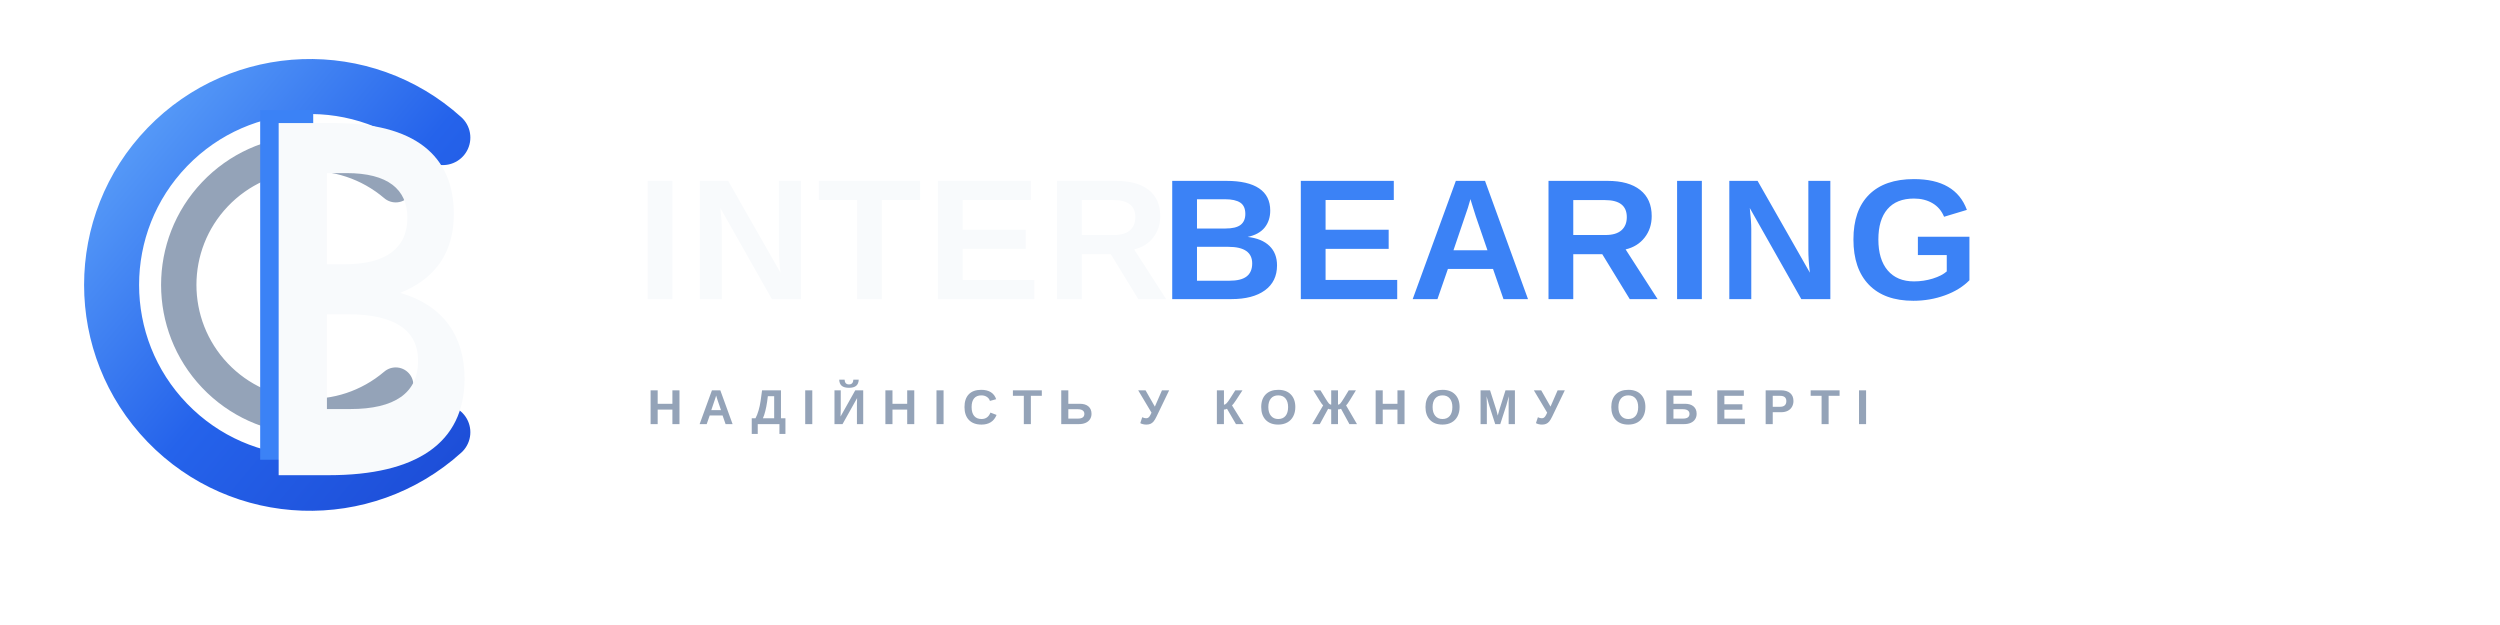
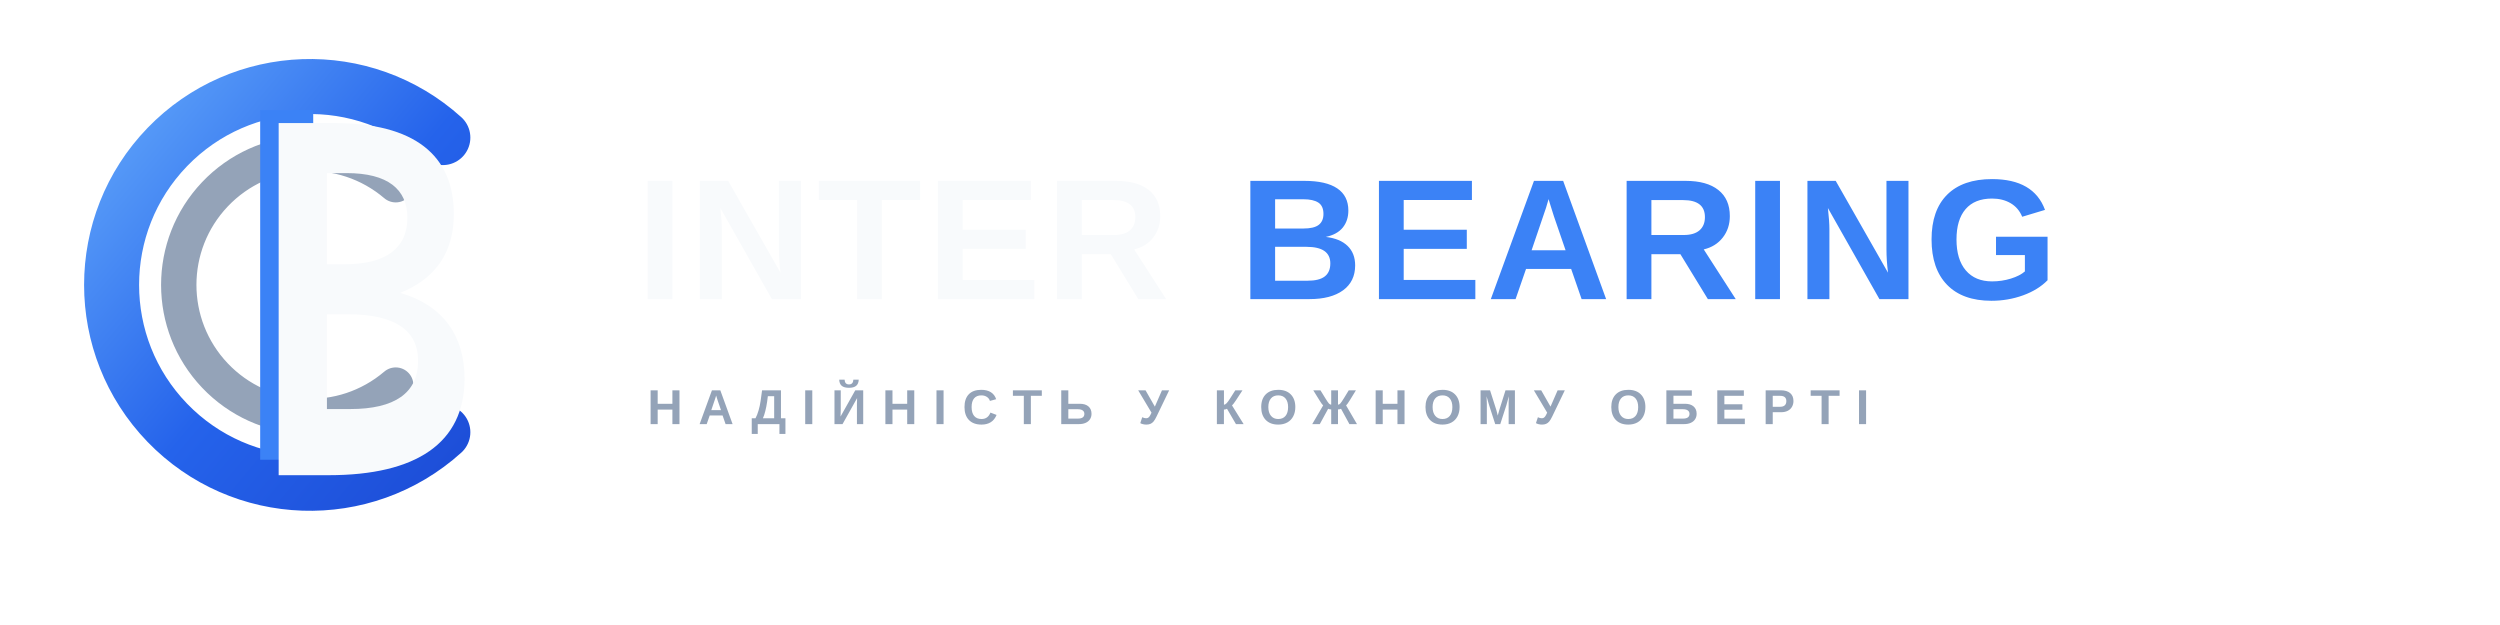
<svg xmlns="http://www.w3.org/2000/svg" viewBox="0 0 1120 280" role="img" aria-labelledby="t d">
  <defs>
    <linearGradient id="ring" x1="0" y1="0" x2="1" y2="1">
      <stop stop-color="#60A5FA" />
      <stop offset=".55" stop-color="#2563EB" />
      <stop offset="1" stop-color="#1D4ED8" />
    </linearGradient>
  </defs>
  <g transform="translate(18 15) scale(.88)">
    <path d="M205 53A101 101 0 1 0 205 203" fill="none" stroke="url(#ring)" stroke-width="28" stroke-linecap="round" />
    <path d="M181 77A67 67 0 1 0 181 179" fill="none" stroke="#94A3B8" stroke-width="18" stroke-linecap="round" />
    <path d="M112 39h27v178h-27z" fill="#3B82F6" />
    <path d="M151 60h31c45 0 67 18 67 51 0 21-10 36-30 44 24 7 36 24 36 48 0 36-27 54-76 54h-28zm27 28v51h10c23 0 35-9 35-26 0-16-11-25-34-25zm0 79v53h13c25 0 38-9 38-27 0-17-13-26-39-26z" fill="#F8FAFC" transform="translate(-16 -9) scale(.91)" />
  </g>
  <g font-family="Arial,Helvetica,sans-serif">
    <text x="285" y="134" font-size="77" font-weight="900" letter-spacing="2" fill="#F8FAFC">INTER</text>
-     <text x="520" y="134" font-size="77" font-weight="900" letter-spacing="2" fill="#3B82F6">BEARING</text>
+     <text x="555" y="134" font-size="77" font-weight="900" letter-spacing="2" fill="#3B82F6">BEARING</text>
    <text x="290" y="190" font-size="22" font-weight="700" letter-spacing="7" fill="#94A3B8">НАДІЙНІСТЬ У КОЖНОМУ ОБЕРТІ</text>
  </g>
</svg>
